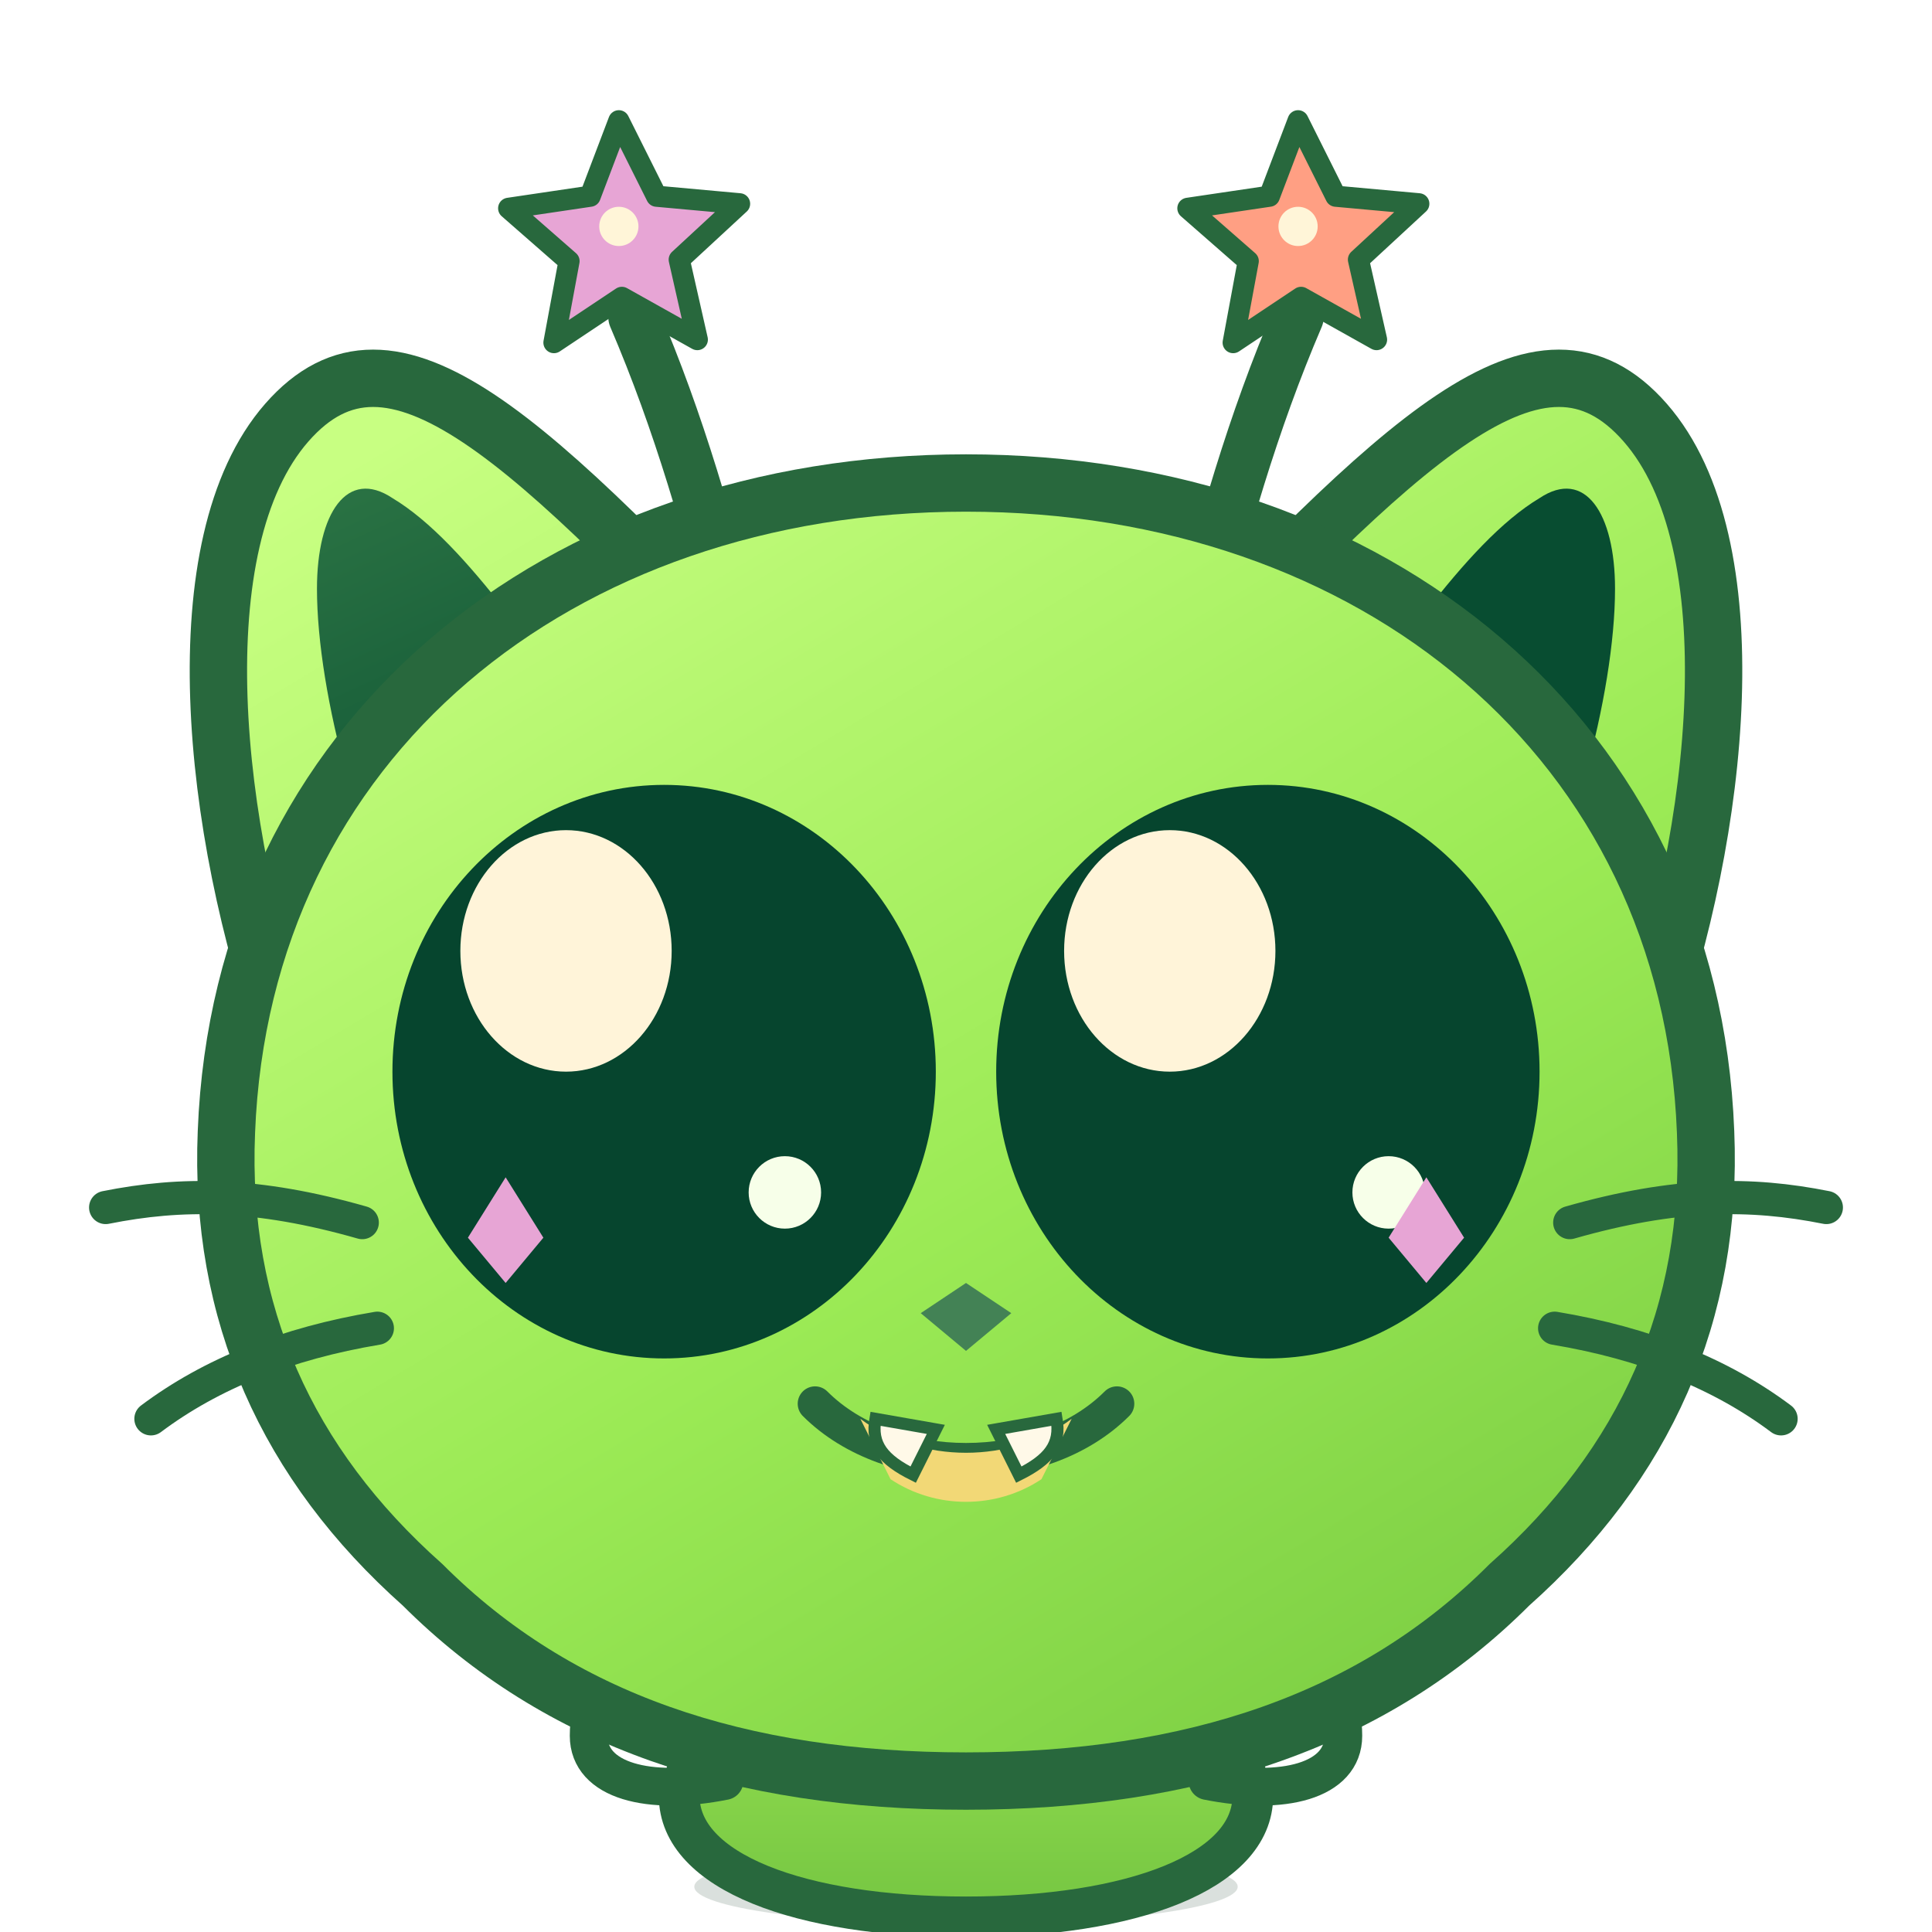
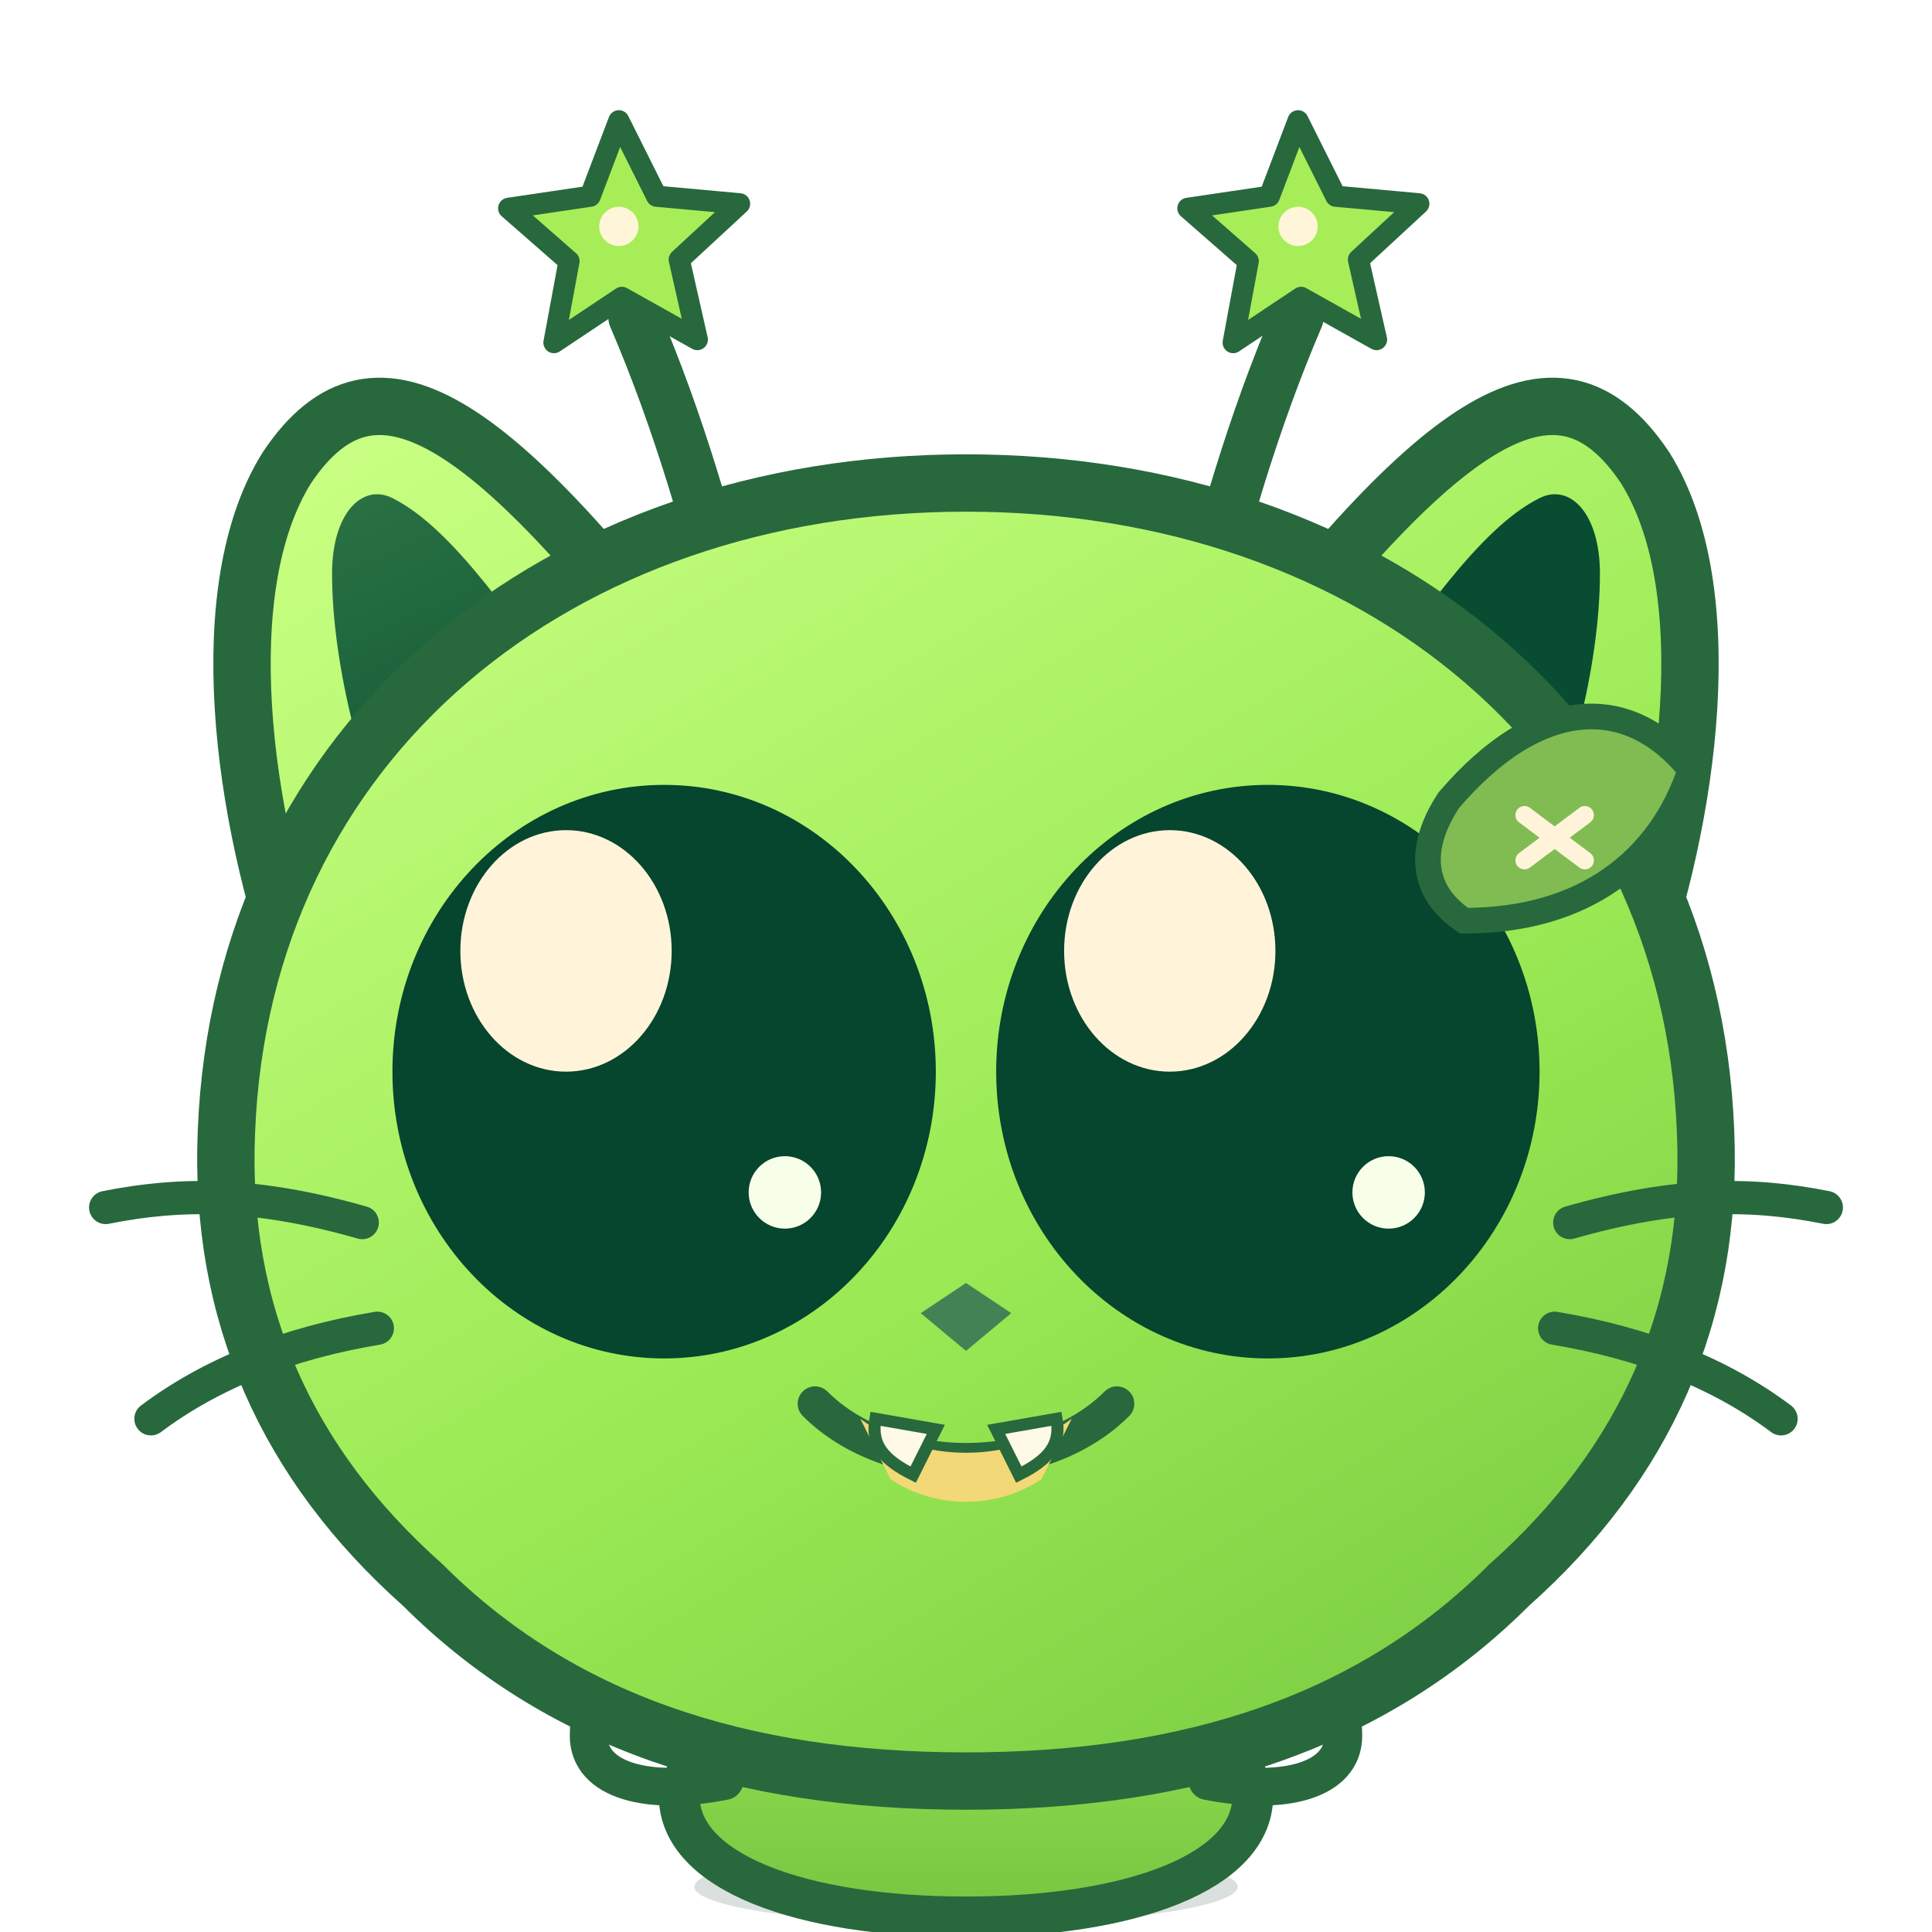
<svg xmlns="http://www.w3.org/2000/svg" viewBox="0 0 128 128" fill="none">
  <defs>
    <linearGradient id="fur" x1="34" y1="24" x2="91" y2="119" gradientUnits="userSpaceOnUse">
      <stop stop-color="#C8FF82" />
      <stop offset=".58" stop-color="#9BEA55" />
      <stop offset="1" stop-color="#7BCD43" />
    </linearGradient>
    <linearGradient id="ear" x1="24" y1="24" x2="41" y2="61" gradientUnits="userSpaceOnUse">
      <stop stop-color="#317A47" />
      <stop offset="1" stop-color="#084D31" />
    </linearGradient>
    <linearGradient id="body" x1="64" y1="102" x2="64" y2="128" gradientUnits="userSpaceOnUse">
      <stop stop-color="#A7EE58" />
      <stop offset="1" stop-color="#73C441" />
    </linearGradient>
  </defs>
  <ellipse cx="64" cy="125" rx="18" ry="2.5" fill="#163A24" opacity=".16" />
  <path d="M49 106c1-9 7-13 15-13s14 4 15 13l4 13c0 5-8 8-19 8s-19-3-19-8z" fill="url(#body)" stroke="#28683D" stroke-width="2.7" />
  <path d="M48 109c-6-1-9 2-9 6 0 3 4 4 9 3m32-9c6-1 9 2 9 6 0 3-4 4-9 3" stroke="#28683D" stroke-width="2.5" stroke-linecap="round" />
-   <path d="M19 69c-5-14-7-33 0-41 7-8 16 1 33 19l-4 27z" fill="url(#fur)" stroke="#28683D" stroke-width="3.8" stroke-linejoin="round" />
-   <path d="M109 69c5-14 7-33 0-41-7-8-16 1-33 19l4 27z" fill="url(#fur)" stroke="#28683D" stroke-width="3.8" stroke-linejoin="round" />
-   <path d="M21 39c0-5 2-8 5-6 5 3 10 11 16 19-6 2-11 6-14 12-4-7-7-18-7-25Zm86 0c0-5-2-8-5-6-5 3-10 11-16 19 6 2 11 6 14 12 4-7 7-18 7-25Z" fill="url(#ear)" />
+   <path d="M20 65c-4-11-6-26-1-34 6-9 14-3 29 17l-5 25z" fill="url(#fur)" stroke="#28683D" stroke-width="3.8" stroke-linejoin="round" />
+   <path d="M108 65c4-11 6-26 1-34-6-9-14-3-29 17l5 25z" fill="url(#fur)" stroke="#28683D" stroke-width="3.8" stroke-linejoin="round" />
+   <path d="M22 38c0-4 2-6 4-5 4 2 8 8 13 15-5 2-9 5-12 10-3-6-5-14-5-20Zm84 0c0-4-2-6-4-5-4 2-8 8-13 15 5 2 9 5 12 10 3-6 5-14 5-20Z" fill="url(#ear)" />
  <path d="M49 43c-2-8-4-15-7-22m37 22c2-8 4-15 7-22" stroke="#28683D" stroke-width="3.4" stroke-linecap="round" />
-   <path d="m41 8 2.5 5 5.5.5-4 3.7 1.2 5.3-5-2.8-4.5 3 1-5.4-4-3.5 5.4-.8Z" fill="#E7A5D5" stroke="#28683D" stroke-width="1.4" stroke-linejoin="round" />
-   <path d="m86 8 2.5 5 5.5.5-4 3.7 1.2 5.3-5-2.8-4.5 3 1-5.4-4-3.5 5.4-.8Z" fill="#FF9F83" stroke="#28683D" stroke-width="1.4" stroke-linejoin="round" />
+   <path d="m41 8 2.5 5 5.5.5-4 3.7 1.2 5.3-5-2.8-4.5 3 1-5.4-4-3.5 5.4-.8Z" fill="#A7ED58" stroke="#28683D" stroke-width="1.4" stroke-linejoin="round" />
+   <path d="m86 8 2.5 5 5.5.5-4 3.7 1.2 5.3-5-2.8-4.5 3 1-5.4-4-3.5 5.4-.8Z" fill="#A7ED58" stroke="#28683D" stroke-width="1.4" stroke-linejoin="round" />
  <circle cx="41" cy="15" r="1.3" fill="#FFF5D8" />
  <circle cx="86" cy="15" r="1.3" fill="#FFF5D8" />
  <path d="M64 32c-27 0-48 17-49 43-.5 12 4 22 13 30 9 9 21 13 36 13s27-4 36-13c9-8 13.5-18 13-30-1-26-22-43-49-43Z" fill="url(#fur)" stroke="#28683D" stroke-width="3.8" />
  <path d="M24 81c-7-2-12-2-17-1m18 8c-6 1-11 3-15 6m94-13c7-2 12-2 17-1m-18 8c6 1 11 3 15 6" stroke="#28683D" stroke-width="2.2" stroke-linecap="round" />
  <ellipse cx="44" cy="71" rx="18" ry="19" fill="#06452E" />
  <ellipse cx="84" cy="71" rx="18" ry="19" fill="#06452E" />
  <ellipse cx="37.5" cy="63" rx="7" ry="8" fill="#FFF4D9" />
  <ellipse cx="77.5" cy="63" rx="7" ry="8" fill="#FFF4D9" />
  <circle cx="52" cy="79" r="2.4" fill="#F7FFE9" />
  <circle cx="92" cy="79" r="2.4" fill="#F7FFE9" />
  <path d="m61 87 3-2 3 2-3 2.5z" fill="#438255" />
  <path d="M54 93c5 5 15 5 20 0" stroke="#28683D" stroke-width="2.3" stroke-linecap="round" />
  <path d="M57 94c4 3 10 3 14 0l-2 4c-3 2-7 2-10 0z" fill="#F2D876" />
  <path d="m58 94 4 .7-1.5 3c-2-1-2.8-2-2.5-3.7Zm12 0-4 .7 1.5 3c2-1 2.8-2 2.5-3.7Z" fill="#FFF9E8" stroke="#28683D" stroke-width=".8" />
-   <path d="m31 82 2.5-4 2.5 4-2.5 3zm61 0 2.5-4 2.5 4-2.5 3z" fill="#E7A5D5" />
+   <path d="M96 53c6-7 12-7 16-2-2 6-7 10-15 10-3-2-3-5-1-8z" fill="#80BC52" stroke="#28683D" stroke-width="1.7" />
+   <path d="m101 54 4 3m-4 0 4-3" stroke="#FFF4D9" stroke-width="1.2" stroke-linecap="round" />
</svg>
